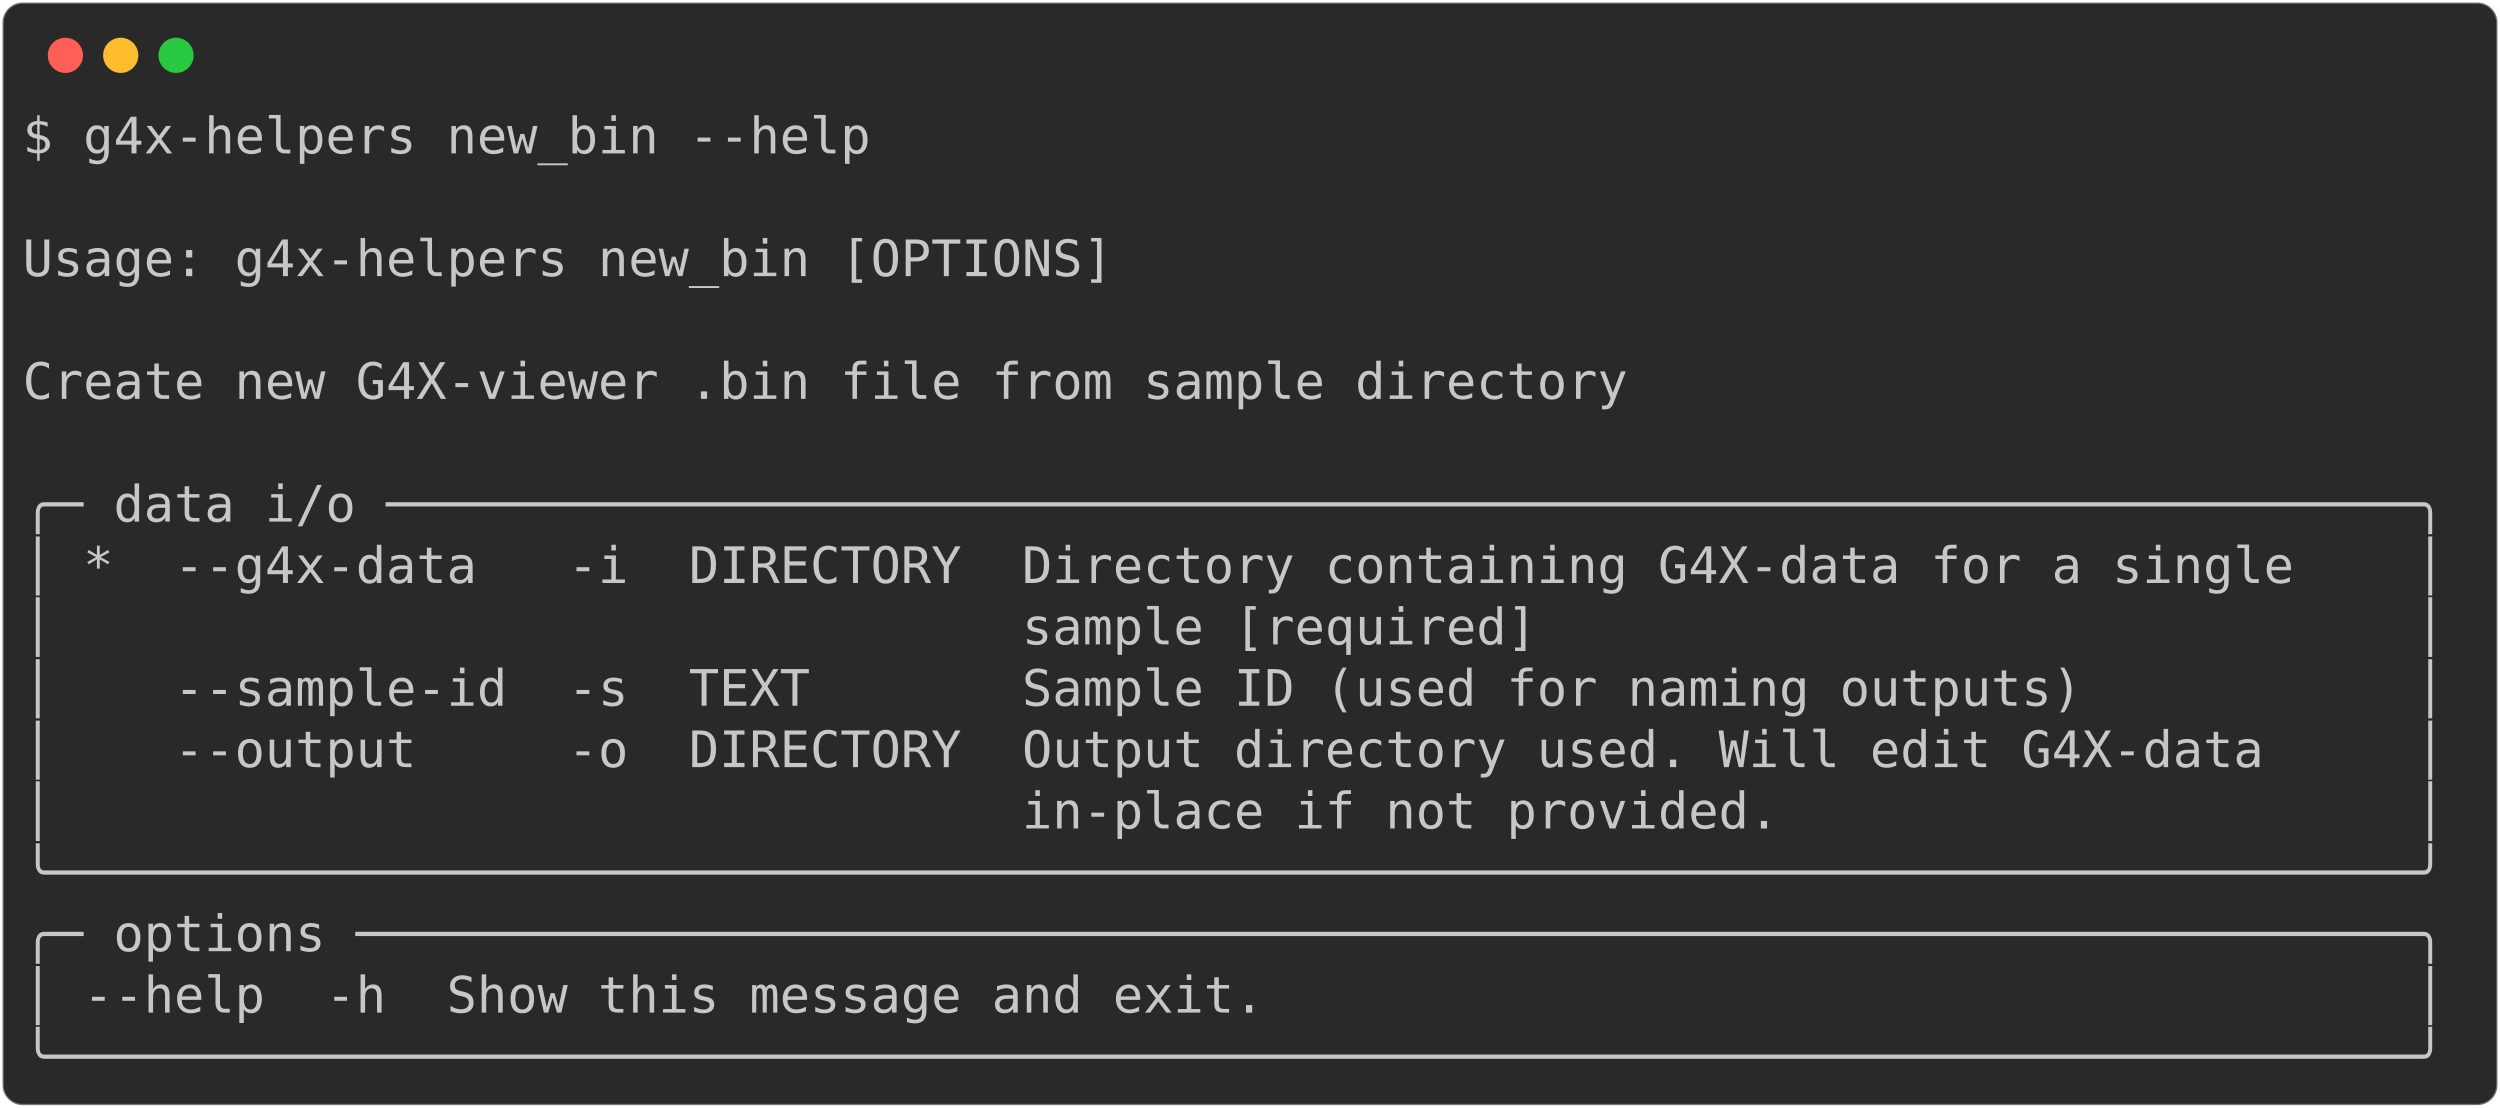
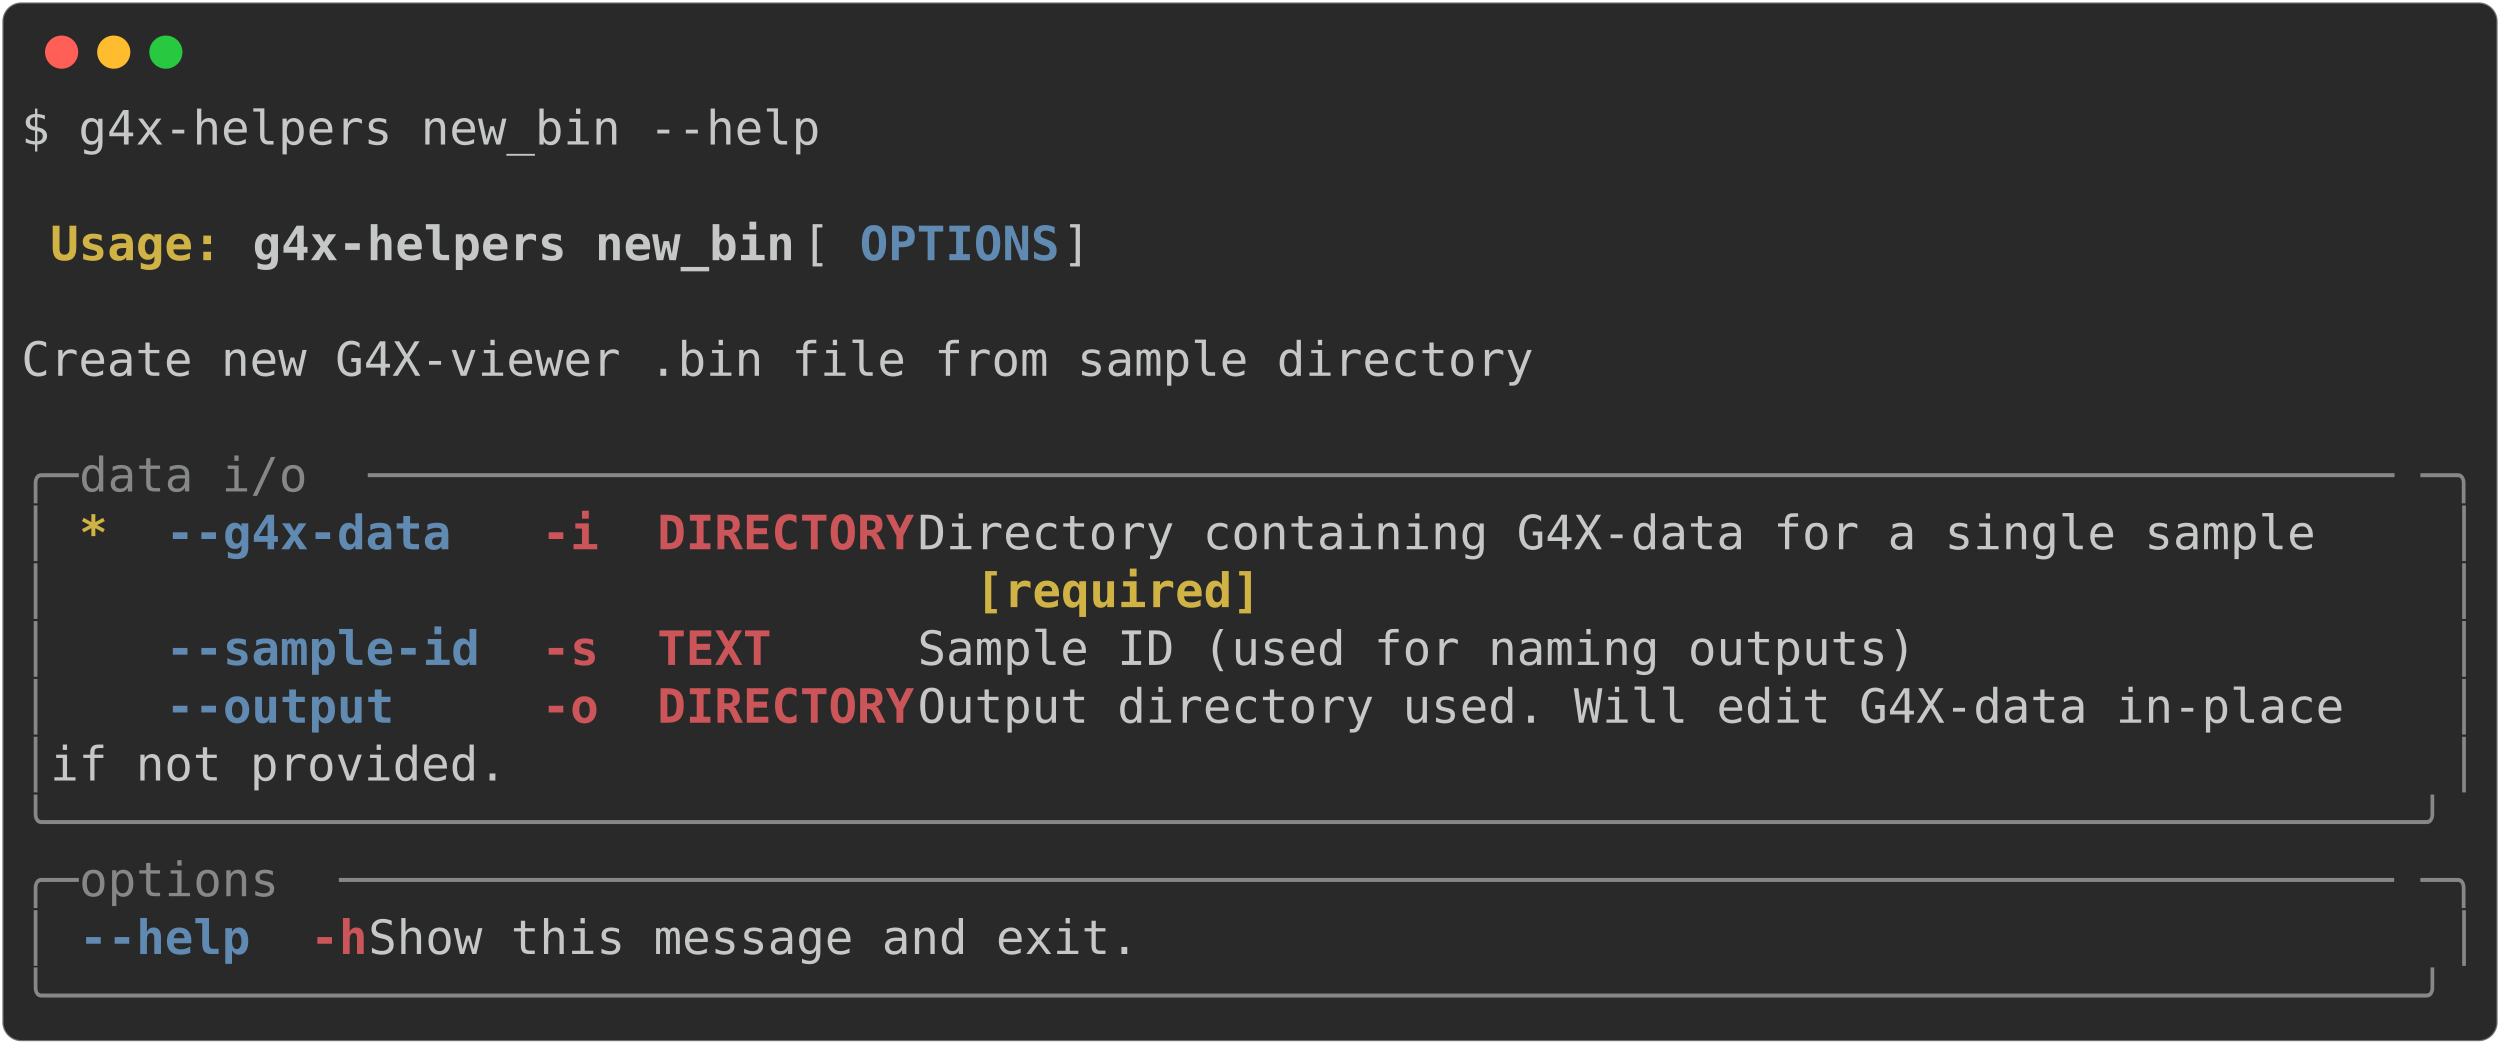
- <svg xmlns="http://www.w3.org/2000/svg" class="rich-terminal" viewBox="0 0 994 440.4">
+ <svg xmlns="http://www.w3.org/2000/svg" class="rich-terminal" viewBox="0 0 1055 440.4">
  <style>

    @font-face {
        font-family: "Fira Code";
        src: local("FiraCode-Regular"),
                url("https://cdnjs.cloudflare.com/ajax/libs/firacode/6.2.0/woff2/FiraCode-Regular.woff2") format("woff2"),
                url("https://cdnjs.cloudflare.com/ajax/libs/firacode/6.2.0/woff/FiraCode-Regular.woff") format("woff");
        font-style: normal;
        font-weight: 400;
    }
    @font-face {
        font-family: "Fira Code";
        src: local("FiraCode-Bold"),
                url("https://cdnjs.cloudflare.com/ajax/libs/firacode/6.2.0/woff2/FiraCode-Bold.woff2") format("woff2"),
                url("https://cdnjs.cloudflare.com/ajax/libs/firacode/6.2.0/woff/FiraCode-Bold.woff") format("woff");
        font-style: bold;
        font-weight: 700;
    }

-     .terminal-328838449-matrix {
+     .terminal-3036524286-matrix {
        font-family: Fira Code, monospace;
        font-size: 20px;
        line-height: 24.4px;
        font-variant-east-asian: full-width;
    }

-     .terminal-328838449-title {
+     .terminal-3036524286-title {
        font-size: 18px;
        font-weight: bold;
        font-family: arial;
    }

-     .terminal-328838449-r1 { fill: #c5c8c6 }
+     .terminal-3036524286-r1 { fill: #c5c8c6 }
+ .terminal-3036524286-r2 { fill: #d0b344;font-weight: bold }
+ .terminal-3036524286-r3 { fill: #c5c8c6;font-weight: bold }
+ .terminal-3036524286-r4 { fill: #608ab1;font-weight: bold }
+ .terminal-3036524286-r5 { fill: #868887 }
+ .terminal-3036524286-r6 { fill: #cc555a;font-weight: bold }
    </style>
  <defs>
-     <clipPath id="terminal-328838449-clip-terminal">
-       <rect x="0" y="0" width="975.0" height="389.4" />
+     <clipPath id="terminal-3036524286-clip-terminal">
+       <rect x="0" y="0" width="1036.0" height="389.4" />
    </clipPath>
-     <clipPath id="terminal-328838449-line-0">
-       <rect x="0" y="1.5" width="976" height="24.65" />
+     <clipPath id="terminal-3036524286-line-0">
+       <rect x="0" y="1.5" width="1037" height="24.65" />
    </clipPath>
-     <clipPath id="terminal-328838449-line-1">
-       <rect x="0" y="25.9" width="976" height="24.65" />
+     <clipPath id="terminal-3036524286-line-1">
+       <rect x="0" y="25.9" width="1037" height="24.65" />
    </clipPath>
-     <clipPath id="terminal-328838449-line-2">
-       <rect x="0" y="50.3" width="976" height="24.65" />
+     <clipPath id="terminal-3036524286-line-2">
+       <rect x="0" y="50.3" width="1037" height="24.65" />
    </clipPath>
-     <clipPath id="terminal-328838449-line-3">
-       <rect x="0" y="74.7" width="976" height="24.65" />
+     <clipPath id="terminal-3036524286-line-3">
+       <rect x="0" y="74.7" width="1037" height="24.65" />
    </clipPath>
-     <clipPath id="terminal-328838449-line-4">
-       <rect x="0" y="99.1" width="976" height="24.65" />
+     <clipPath id="terminal-3036524286-line-4">
+       <rect x="0" y="99.1" width="1037" height="24.65" />
    </clipPath>
-     <clipPath id="terminal-328838449-line-5">
-       <rect x="0" y="123.5" width="976" height="24.65" />
+     <clipPath id="terminal-3036524286-line-5">
+       <rect x="0" y="123.5" width="1037" height="24.65" />
    </clipPath>
-     <clipPath id="terminal-328838449-line-6">
-       <rect x="0" y="147.9" width="976" height="24.65" />
+     <clipPath id="terminal-3036524286-line-6">
+       <rect x="0" y="147.9" width="1037" height="24.65" />
    </clipPath>
-     <clipPath id="terminal-328838449-line-7">
-       <rect x="0" y="172.3" width="976" height="24.65" />
+     <clipPath id="terminal-3036524286-line-7">
+       <rect x="0" y="172.3" width="1037" height="24.65" />
    </clipPath>
-     <clipPath id="terminal-328838449-line-8">
-       <rect x="0" y="196.7" width="976" height="24.65" />
+     <clipPath id="terminal-3036524286-line-8">
+       <rect x="0" y="196.7" width="1037" height="24.65" />
    </clipPath>
-     <clipPath id="terminal-328838449-line-9">
-       <rect x="0" y="221.1" width="976" height="24.65" />
+     <clipPath id="terminal-3036524286-line-9">
+       <rect x="0" y="221.1" width="1037" height="24.65" />
    </clipPath>
-     <clipPath id="terminal-328838449-line-10">
-       <rect x="0" y="245.5" width="976" height="24.65" />
+     <clipPath id="terminal-3036524286-line-10">
+       <rect x="0" y="245.5" width="1037" height="24.65" />
    </clipPath>
-     <clipPath id="terminal-328838449-line-11">
-       <rect x="0" y="269.9" width="976" height="24.65" />
+     <clipPath id="terminal-3036524286-line-11">
+       <rect x="0" y="269.9" width="1037" height="24.65" />
    </clipPath>
-     <clipPath id="terminal-328838449-line-12">
-       <rect x="0" y="294.3" width="976" height="24.65" />
+     <clipPath id="terminal-3036524286-line-12">
+       <rect x="0" y="294.3" width="1037" height="24.65" />
    </clipPath>
-     <clipPath id="terminal-328838449-line-13">
-       <rect x="0" y="318.7" width="976" height="24.65" />
+     <clipPath id="terminal-3036524286-line-13">
+       <rect x="0" y="318.7" width="1037" height="24.65" />
    </clipPath>
-     <clipPath id="terminal-328838449-line-14">
-       <rect x="0" y="343.1" width="976" height="24.65" />
+     <clipPath id="terminal-3036524286-line-14">
+       <rect x="0" y="343.1" width="1037" height="24.65" />
    </clipPath>
  </defs>
-   <rect fill="#292929" stroke="rgba(255,255,255,0.35)" stroke-width="1" x="1" y="1" width="992" height="438.4" rx="8" />
+   <rect fill="#292929" stroke="rgba(255,255,255,0.35)" stroke-width="1" x="1" y="1" width="1053" height="438.4" rx="8" />
  <g transform="translate(26,22)">
    <circle cx="0" cy="0" r="7" fill="#ff5f57" />
    <circle cx="22" cy="0" r="7" fill="#febc2e" />
    <circle cx="44" cy="0" r="7" fill="#28c840" />
  </g>
-   <g transform="translate(9, 41)" clip-path="url(#terminal-328838449-clip-terminal)">
-     <g class="terminal-328838449-matrix">
-       <text class="terminal-328838449-r1" x="0" y="20" textLength="341.6" clip-path="url(#terminal-328838449-line-0)">$ g4x-helpers new_bin --help</text>
-       <text class="terminal-328838449-r1" x="976" y="20" textLength="12.2" clip-path="url(#terminal-328838449-line-0)">
+   <g transform="translate(9, 41)" clip-path="url(#terminal-3036524286-clip-terminal)">
+     <g class="terminal-3036524286-matrix">
+       <text class="terminal-3036524286-r1" x="0" y="20" textLength="341.6" clip-path="url(#terminal-3036524286-line-0)">$ g4x-helpers new_bin --help</text>
+       <text class="terminal-3036524286-r1" x="1037" y="20" textLength="12.2" clip-path="url(#terminal-3036524286-line-0)">
</text>
-       <text class="terminal-328838449-r1" x="976" y="44.4" textLength="12.2" clip-path="url(#terminal-328838449-line-1)">
+       <text class="terminal-3036524286-r1" x="1037" y="44.4" textLength="12.2" clip-path="url(#terminal-3036524286-line-1)">
</text>
-       <text class="terminal-328838449-r1" x="0" y="68.8" textLength="976" clip-path="url(#terminal-328838449-line-2)"> Usage: g4x-helpers new_bin [OPTIONS]                                           </text>
-       <text class="terminal-328838449-r1" x="976" y="68.8" textLength="12.2" clip-path="url(#terminal-328838449-line-2)">
+       <text class="terminal-3036524286-r2" x="12.2" y="68.8" textLength="73.2" clip-path="url(#terminal-3036524286-line-2)">Usage:</text>
+       <text class="terminal-3036524286-r3" x="97.6" y="68.8" textLength="231.8" clip-path="url(#terminal-3036524286-line-2)">g4x-helpers new_bin</text>
+       <text class="terminal-3036524286-r1" x="329.4" y="68.8" textLength="24.4" clip-path="url(#terminal-3036524286-line-2)"> [</text>
+       <text class="terminal-3036524286-r4" x="353.8" y="68.8" textLength="85.4" clip-path="url(#terminal-3036524286-line-2)">OPTIONS</text>
+       <text class="terminal-3036524286-r1" x="439.2" y="68.8" textLength="597.8" clip-path="url(#terminal-3036524286-line-2)">]                                                </text>
+       <text class="terminal-3036524286-r1" x="1037" y="68.8" textLength="12.2" clip-path="url(#terminal-3036524286-line-2)">
</text>
-       <text class="terminal-328838449-r1" x="976" y="93.2" textLength="12.2" clip-path="url(#terminal-328838449-line-3)">
+       <text class="terminal-3036524286-r1" x="1037" y="93.2" textLength="12.2" clip-path="url(#terminal-3036524286-line-3)">
</text>
-       <text class="terminal-328838449-r1" x="0" y="117.6" textLength="976" clip-path="url(#terminal-328838449-line-4)"> Create new G4X-viewer .bin file from sample directory                          </text>
-       <text class="terminal-328838449-r1" x="976" y="117.6" textLength="12.2" clip-path="url(#terminal-328838449-line-4)">
+       <text class="terminal-3036524286-r1" x="0" y="117.6" textLength="1037" clip-path="url(#terminal-3036524286-line-4)"> Create new G4X-viewer .bin file from sample directory                               </text>
+       <text class="terminal-3036524286-r1" x="1037" y="117.6" textLength="12.2" clip-path="url(#terminal-3036524286-line-4)">
</text>
-       <text class="terminal-328838449-r1" x="976" y="142" textLength="12.2" clip-path="url(#terminal-328838449-line-5)">
+       <text class="terminal-3036524286-r1" x="1037" y="142" textLength="12.2" clip-path="url(#terminal-3036524286-line-5)">
</text>
-       <text class="terminal-328838449-r1" x="0" y="166.4" textLength="976" clip-path="url(#terminal-328838449-line-6)">╭─ data i/o ───────────────────────────────────────────────────────────────────╮</text>
-       <text class="terminal-328838449-r1" x="976" y="166.4" textLength="12.2" clip-path="url(#terminal-328838449-line-6)">
+       <text class="terminal-3036524286-r5" x="0" y="166.4" textLength="24.4" clip-path="url(#terminal-3036524286-line-6)">╭─</text>
+       <text class="terminal-3036524286-r5" x="24.4" y="166.4" textLength="122" clip-path="url(#terminal-3036524286-line-6)"> data i/o </text>
+       <text class="terminal-3036524286-r5" x="146.4" y="166.4" textLength="866.2" clip-path="url(#terminal-3036524286-line-6)">───────────────────────────────────────────────────────────────────────</text>
+       <text class="terminal-3036524286-r5" x="1012.6" y="166.4" textLength="24.4" clip-path="url(#terminal-3036524286-line-6)">─╮</text>
+       <text class="terminal-3036524286-r1" x="1037" y="166.4" textLength="12.2" clip-path="url(#terminal-3036524286-line-6)">
</text>
-       <text class="terminal-328838449-r1" x="0" y="190.8" textLength="976" clip-path="url(#terminal-328838449-line-7)">│ *  --g4x-data   -i  DIRECTORY  Directory containing G4X-data for a single    │</text>
-       <text class="terminal-328838449-r1" x="976" y="190.8" textLength="12.2" clip-path="url(#terminal-328838449-line-7)">
+       <text class="terminal-3036524286-r5" x="0" y="190.8" textLength="12.2" clip-path="url(#terminal-3036524286-line-7)">│</text>
+       <text class="terminal-3036524286-r2" x="24.4" y="190.8" textLength="12.2" clip-path="url(#terminal-3036524286-line-7)">*</text>
+       <text class="terminal-3036524286-r4" x="61" y="190.8" textLength="134.2" clip-path="url(#terminal-3036524286-line-7)">--g4x-data </text>
+       <text class="terminal-3036524286-r6" x="219.6" y="190.8" textLength="24.4" clip-path="url(#terminal-3036524286-line-7)">-i</text>
+       <text class="terminal-3036524286-r6" x="268.4" y="190.8" textLength="109.8" clip-path="url(#terminal-3036524286-line-7)">DIRECTORY</text>
+       <text class="terminal-3036524286-r1" x="378.2" y="190.8" textLength="646.6" clip-path="url(#terminal-3036524286-line-7)">  Directory containing G4X-data for a single sample  </text>
+       <text class="terminal-3036524286-r5" x="1024.8" y="190.8" textLength="12.2" clip-path="url(#terminal-3036524286-line-7)">│</text>
+       <text class="terminal-3036524286-r1" x="1037" y="190.8" textLength="12.2" clip-path="url(#terminal-3036524286-line-7)">
</text>
-       <text class="terminal-328838449-r1" x="0" y="215.2" textLength="976" clip-path="url(#terminal-328838449-line-8)">│                                sample [required]                             │</text>
-       <text class="terminal-328838449-r1" x="976" y="215.2" textLength="12.2" clip-path="url(#terminal-328838449-line-8)">
+       <text class="terminal-3036524286-r5" x="0" y="215.2" textLength="12.2" clip-path="url(#terminal-3036524286-line-8)">│</text>
+       <text class="terminal-3036524286-r2" x="402.6" y="215.2" textLength="122" clip-path="url(#terminal-3036524286-line-8)">[required]</text>
+       <text class="terminal-3036524286-r5" x="1024.8" y="215.2" textLength="12.2" clip-path="url(#terminal-3036524286-line-8)">│</text>
+       <text class="terminal-3036524286-r1" x="1037" y="215.2" textLength="12.2" clip-path="url(#terminal-3036524286-line-8)">
</text>
-       <text class="terminal-328838449-r1" x="0" y="239.6" textLength="976" clip-path="url(#terminal-328838449-line-9)">│    --sample-id  -s  TEXT       Sample ID (used for naming outputs)           │</text>
-       <text class="terminal-328838449-r1" x="976" y="239.6" textLength="12.2" clip-path="url(#terminal-328838449-line-9)">
+       <text class="terminal-3036524286-r5" x="0" y="239.6" textLength="12.2" clip-path="url(#terminal-3036524286-line-9)">│</text>
+       <text class="terminal-3036524286-r4" x="61" y="239.6" textLength="134.2" clip-path="url(#terminal-3036524286-line-9)">--sample-id</text>
+       <text class="terminal-3036524286-r6" x="219.6" y="239.6" textLength="24.4" clip-path="url(#terminal-3036524286-line-9)">-s</text>
+       <text class="terminal-3036524286-r6" x="268.4" y="239.6" textLength="109.8" clip-path="url(#terminal-3036524286-line-9)">TEXT     </text>
+       <text class="terminal-3036524286-r1" x="378.2" y="239.6" textLength="646.6" clip-path="url(#terminal-3036524286-line-9)">  Sample ID (used for naming outputs)                </text>
+       <text class="terminal-3036524286-r5" x="1024.8" y="239.6" textLength="12.2" clip-path="url(#terminal-3036524286-line-9)">│</text>
+       <text class="terminal-3036524286-r1" x="1037" y="239.6" textLength="12.2" clip-path="url(#terminal-3036524286-line-9)">
</text>
-       <text class="terminal-328838449-r1" x="0" y="264" textLength="976" clip-path="url(#terminal-328838449-line-10)">│    --output     -o  DIRECTORY  Output directory used. Will edit G4X-data     │</text>
-       <text class="terminal-328838449-r1" x="976" y="264" textLength="12.2" clip-path="url(#terminal-328838449-line-10)">
+       <text class="terminal-3036524286-r5" x="0" y="264" textLength="12.2" clip-path="url(#terminal-3036524286-line-10)">│</text>
+       <text class="terminal-3036524286-r4" x="61" y="264" textLength="134.2" clip-path="url(#terminal-3036524286-line-10)">--output   </text>
+       <text class="terminal-3036524286-r6" x="219.6" y="264" textLength="24.4" clip-path="url(#terminal-3036524286-line-10)">-o</text>
+       <text class="terminal-3036524286-r6" x="268.4" y="264" textLength="109.8" clip-path="url(#terminal-3036524286-line-10)">DIRECTORY</text>
+       <text class="terminal-3036524286-r1" x="378.2" y="264" textLength="646.6" clip-path="url(#terminal-3036524286-line-10)">  Output directory used. Will edit G4X-data in-place </text>
+       <text class="terminal-3036524286-r5" x="1024.8" y="264" textLength="12.2" clip-path="url(#terminal-3036524286-line-10)">│</text>
+       <text class="terminal-3036524286-r1" x="1037" y="264" textLength="12.2" clip-path="url(#terminal-3036524286-line-10)">
</text>
-       <text class="terminal-328838449-r1" x="0" y="288.4" textLength="976" clip-path="url(#terminal-328838449-line-11)">│                                in-place if not provided.                     │</text>
-       <text class="terminal-328838449-r1" x="976" y="288.4" textLength="12.2" clip-path="url(#terminal-328838449-line-11)">
+       <text class="terminal-3036524286-r5" x="0" y="288.4" textLength="12.2" clip-path="url(#terminal-3036524286-line-11)">│</text>
+       <text class="terminal-3036524286-r1" x="12.2" y="288.4" textLength="1012.6" clip-path="url(#terminal-3036524286-line-11)">                                if not provided.                                   </text>
+       <text class="terminal-3036524286-r5" x="1024.8" y="288.4" textLength="12.2" clip-path="url(#terminal-3036524286-line-11)">│</text>
+       <text class="terminal-3036524286-r1" x="1037" y="288.4" textLength="12.2" clip-path="url(#terminal-3036524286-line-11)">
</text>
-       <text class="terminal-328838449-r1" x="0" y="312.8" textLength="976" clip-path="url(#terminal-328838449-line-12)">╰──────────────────────────────────────────────────────────────────────────────╯</text>
-       <text class="terminal-328838449-r1" x="976" y="312.8" textLength="12.2" clip-path="url(#terminal-328838449-line-12)">
+       <text class="terminal-3036524286-r5" x="0" y="312.8" textLength="1037" clip-path="url(#terminal-3036524286-line-12)">╰───────────────────────────────────────────────────────────────────────────────────╯</text>
+       <text class="terminal-3036524286-r1" x="1037" y="312.8" textLength="12.2" clip-path="url(#terminal-3036524286-line-12)">
</text>
-       <text class="terminal-328838449-r1" x="0" y="337.2" textLength="976" clip-path="url(#terminal-328838449-line-13)">╭─ options ────────────────────────────────────────────────────────────────────╮</text>
-       <text class="terminal-328838449-r1" x="976" y="337.2" textLength="12.2" clip-path="url(#terminal-328838449-line-13)">
+       <text class="terminal-3036524286-r5" x="0" y="337.2" textLength="24.4" clip-path="url(#terminal-3036524286-line-13)">╭─</text>
+       <text class="terminal-3036524286-r5" x="24.4" y="337.2" textLength="109.8" clip-path="url(#terminal-3036524286-line-13)"> options </text>
+       <text class="terminal-3036524286-r5" x="134.2" y="337.2" textLength="878.4" clip-path="url(#terminal-3036524286-line-13)">────────────────────────────────────────────────────────────────────────</text>
+       <text class="terminal-3036524286-r5" x="1012.6" y="337.2" textLength="24.4" clip-path="url(#terminal-3036524286-line-13)">─╮</text>
+       <text class="terminal-3036524286-r1" x="1037" y="337.2" textLength="12.2" clip-path="url(#terminal-3036524286-line-13)">
</text>
-       <text class="terminal-328838449-r1" x="0" y="361.6" textLength="976" clip-path="url(#terminal-328838449-line-14)">│ --help  -h  Show this message and exit.                                      │</text>
-       <text class="terminal-328838449-r1" x="976" y="361.6" textLength="12.2" clip-path="url(#terminal-328838449-line-14)">
+       <text class="terminal-3036524286-r5" x="0" y="361.6" textLength="12.2" clip-path="url(#terminal-3036524286-line-14)">│</text>
+       <text class="terminal-3036524286-r4" x="24.4" y="361.6" textLength="73.2" clip-path="url(#terminal-3036524286-line-14)">--help</text>
+       <text class="terminal-3036524286-r6" x="122" y="361.6" textLength="24.4" clip-path="url(#terminal-3036524286-line-14)">-h</text>
+       <text class="terminal-3036524286-r1" x="146.4" y="361.6" textLength="878.4" clip-path="url(#terminal-3036524286-line-14)">  Show this message and exit.                                           </text>
+       <text class="terminal-3036524286-r5" x="1024.8" y="361.6" textLength="12.2" clip-path="url(#terminal-3036524286-line-14)">│</text>
+       <text class="terminal-3036524286-r1" x="1037" y="361.6" textLength="12.2" clip-path="url(#terminal-3036524286-line-14)">
</text>
-       <text class="terminal-328838449-r1" x="0" y="386" textLength="976" clip-path="url(#terminal-328838449-line-15)">╰──────────────────────────────────────────────────────────────────────────────╯</text>
-       <text class="terminal-328838449-r1" x="976" y="386" textLength="12.2" clip-path="url(#terminal-328838449-line-15)">
+       <text class="terminal-3036524286-r5" x="0" y="386" textLength="1037" clip-path="url(#terminal-3036524286-line-15)">╰───────────────────────────────────────────────────────────────────────────────────╯</text>
+       <text class="terminal-3036524286-r1" x="1037" y="386" textLength="12.2" clip-path="url(#terminal-3036524286-line-15)">
</text>
    </g>
  </g>
</svg>
